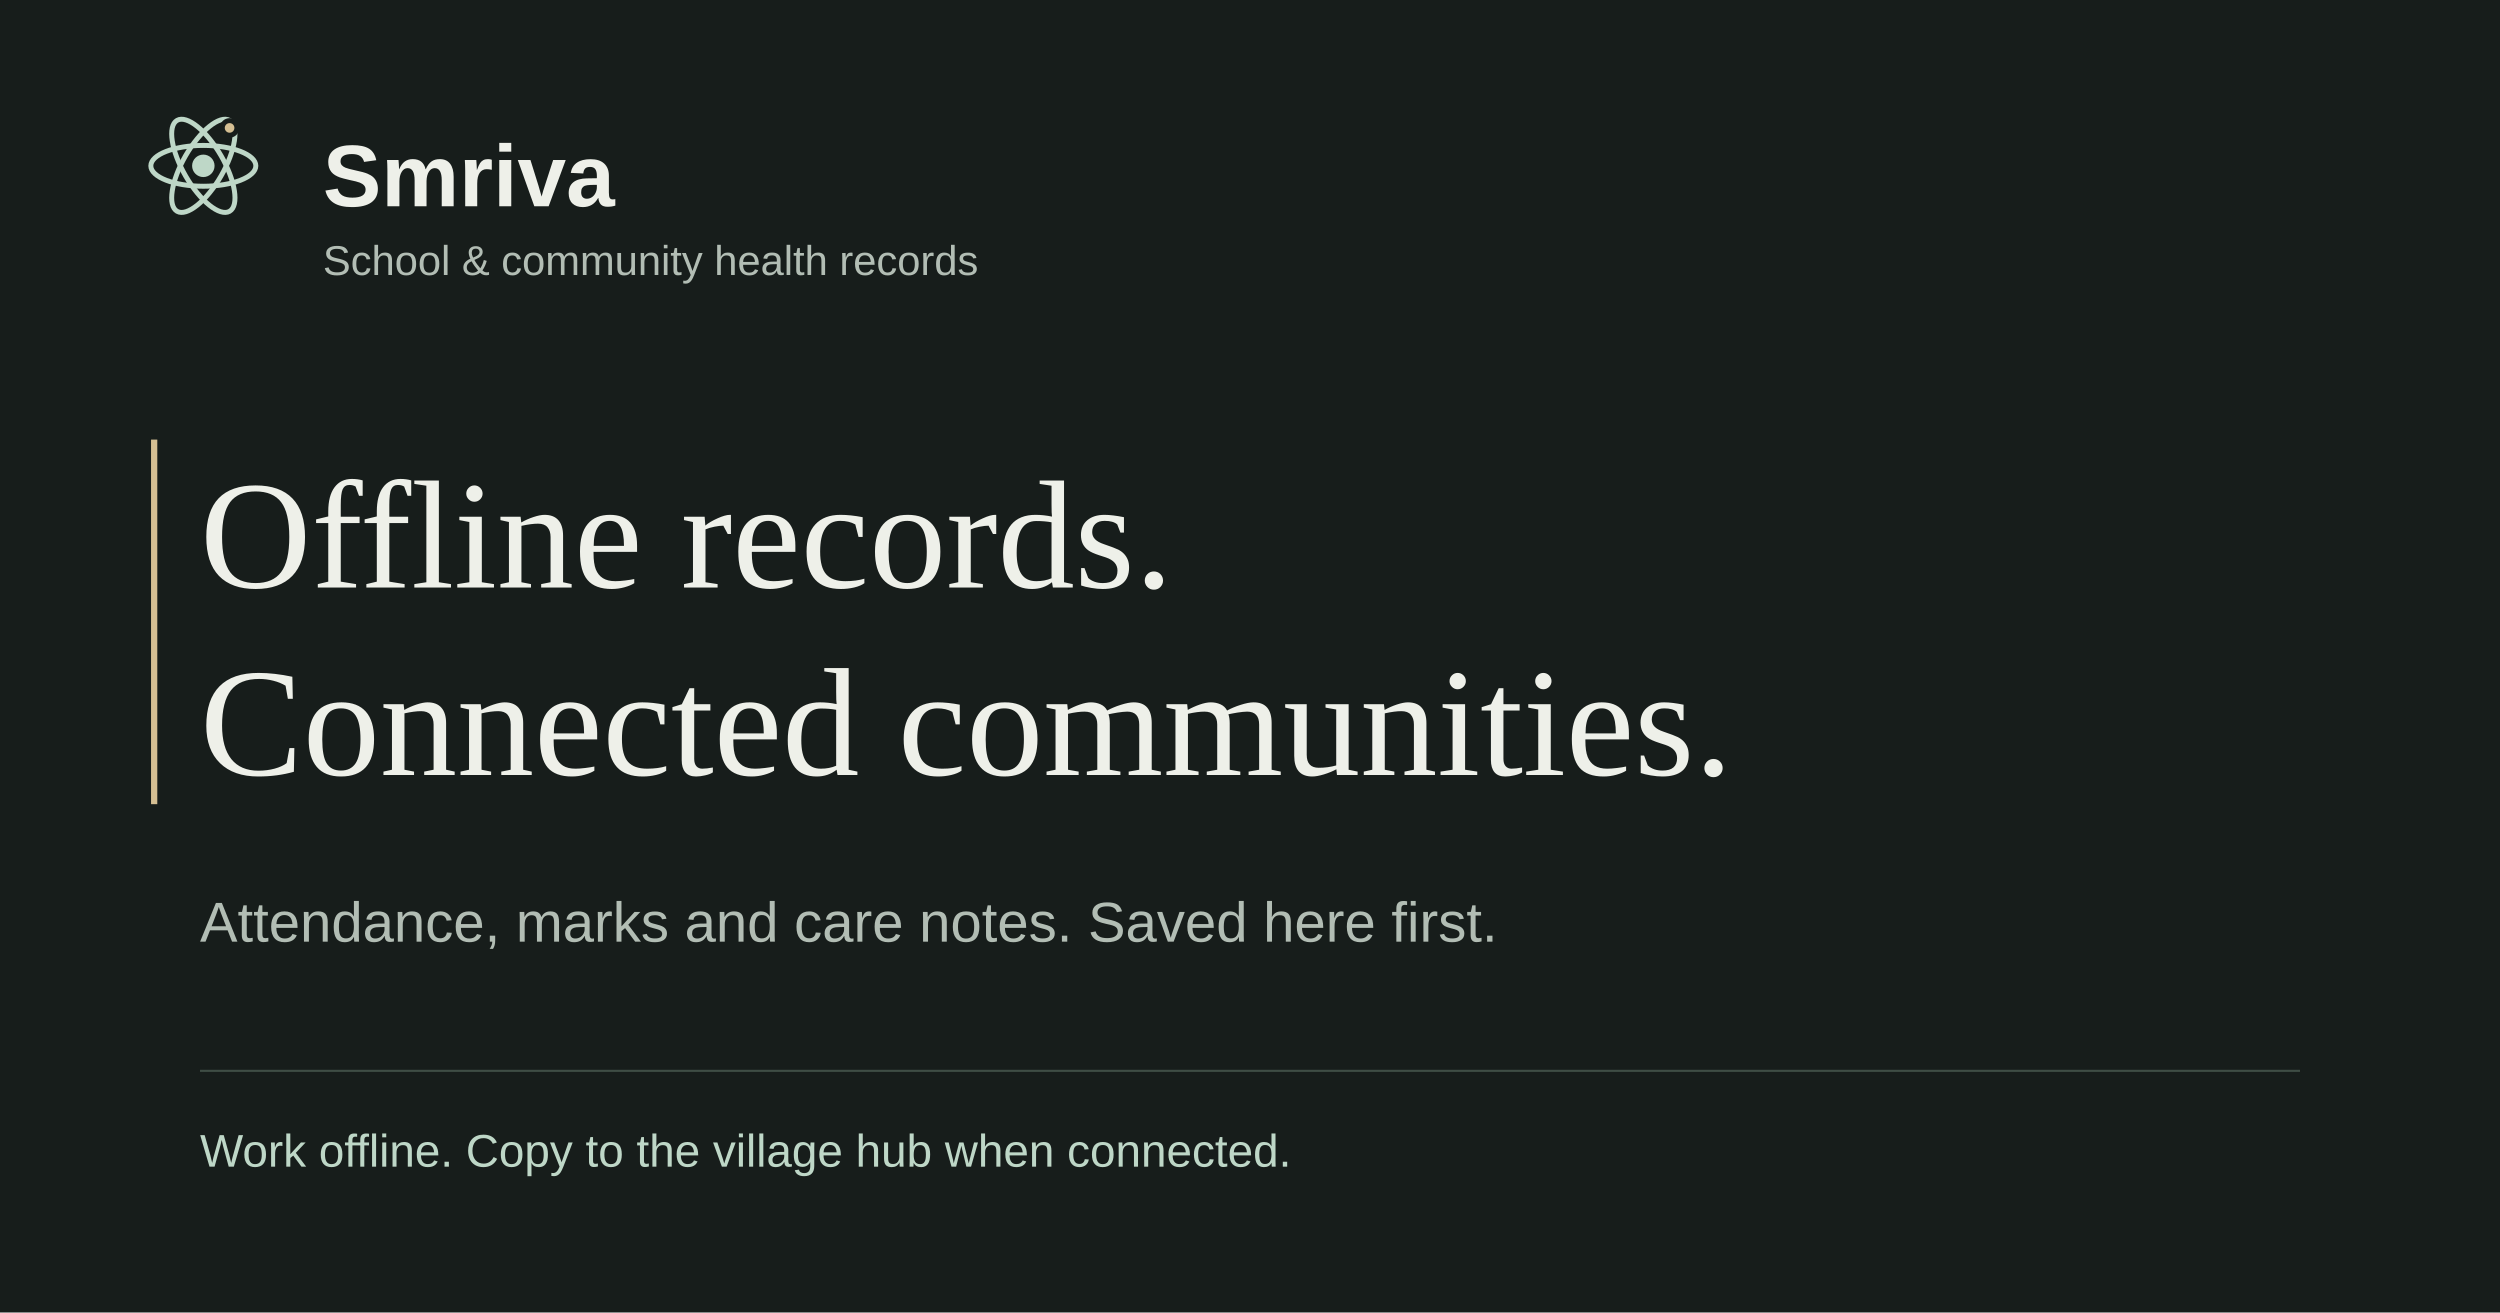
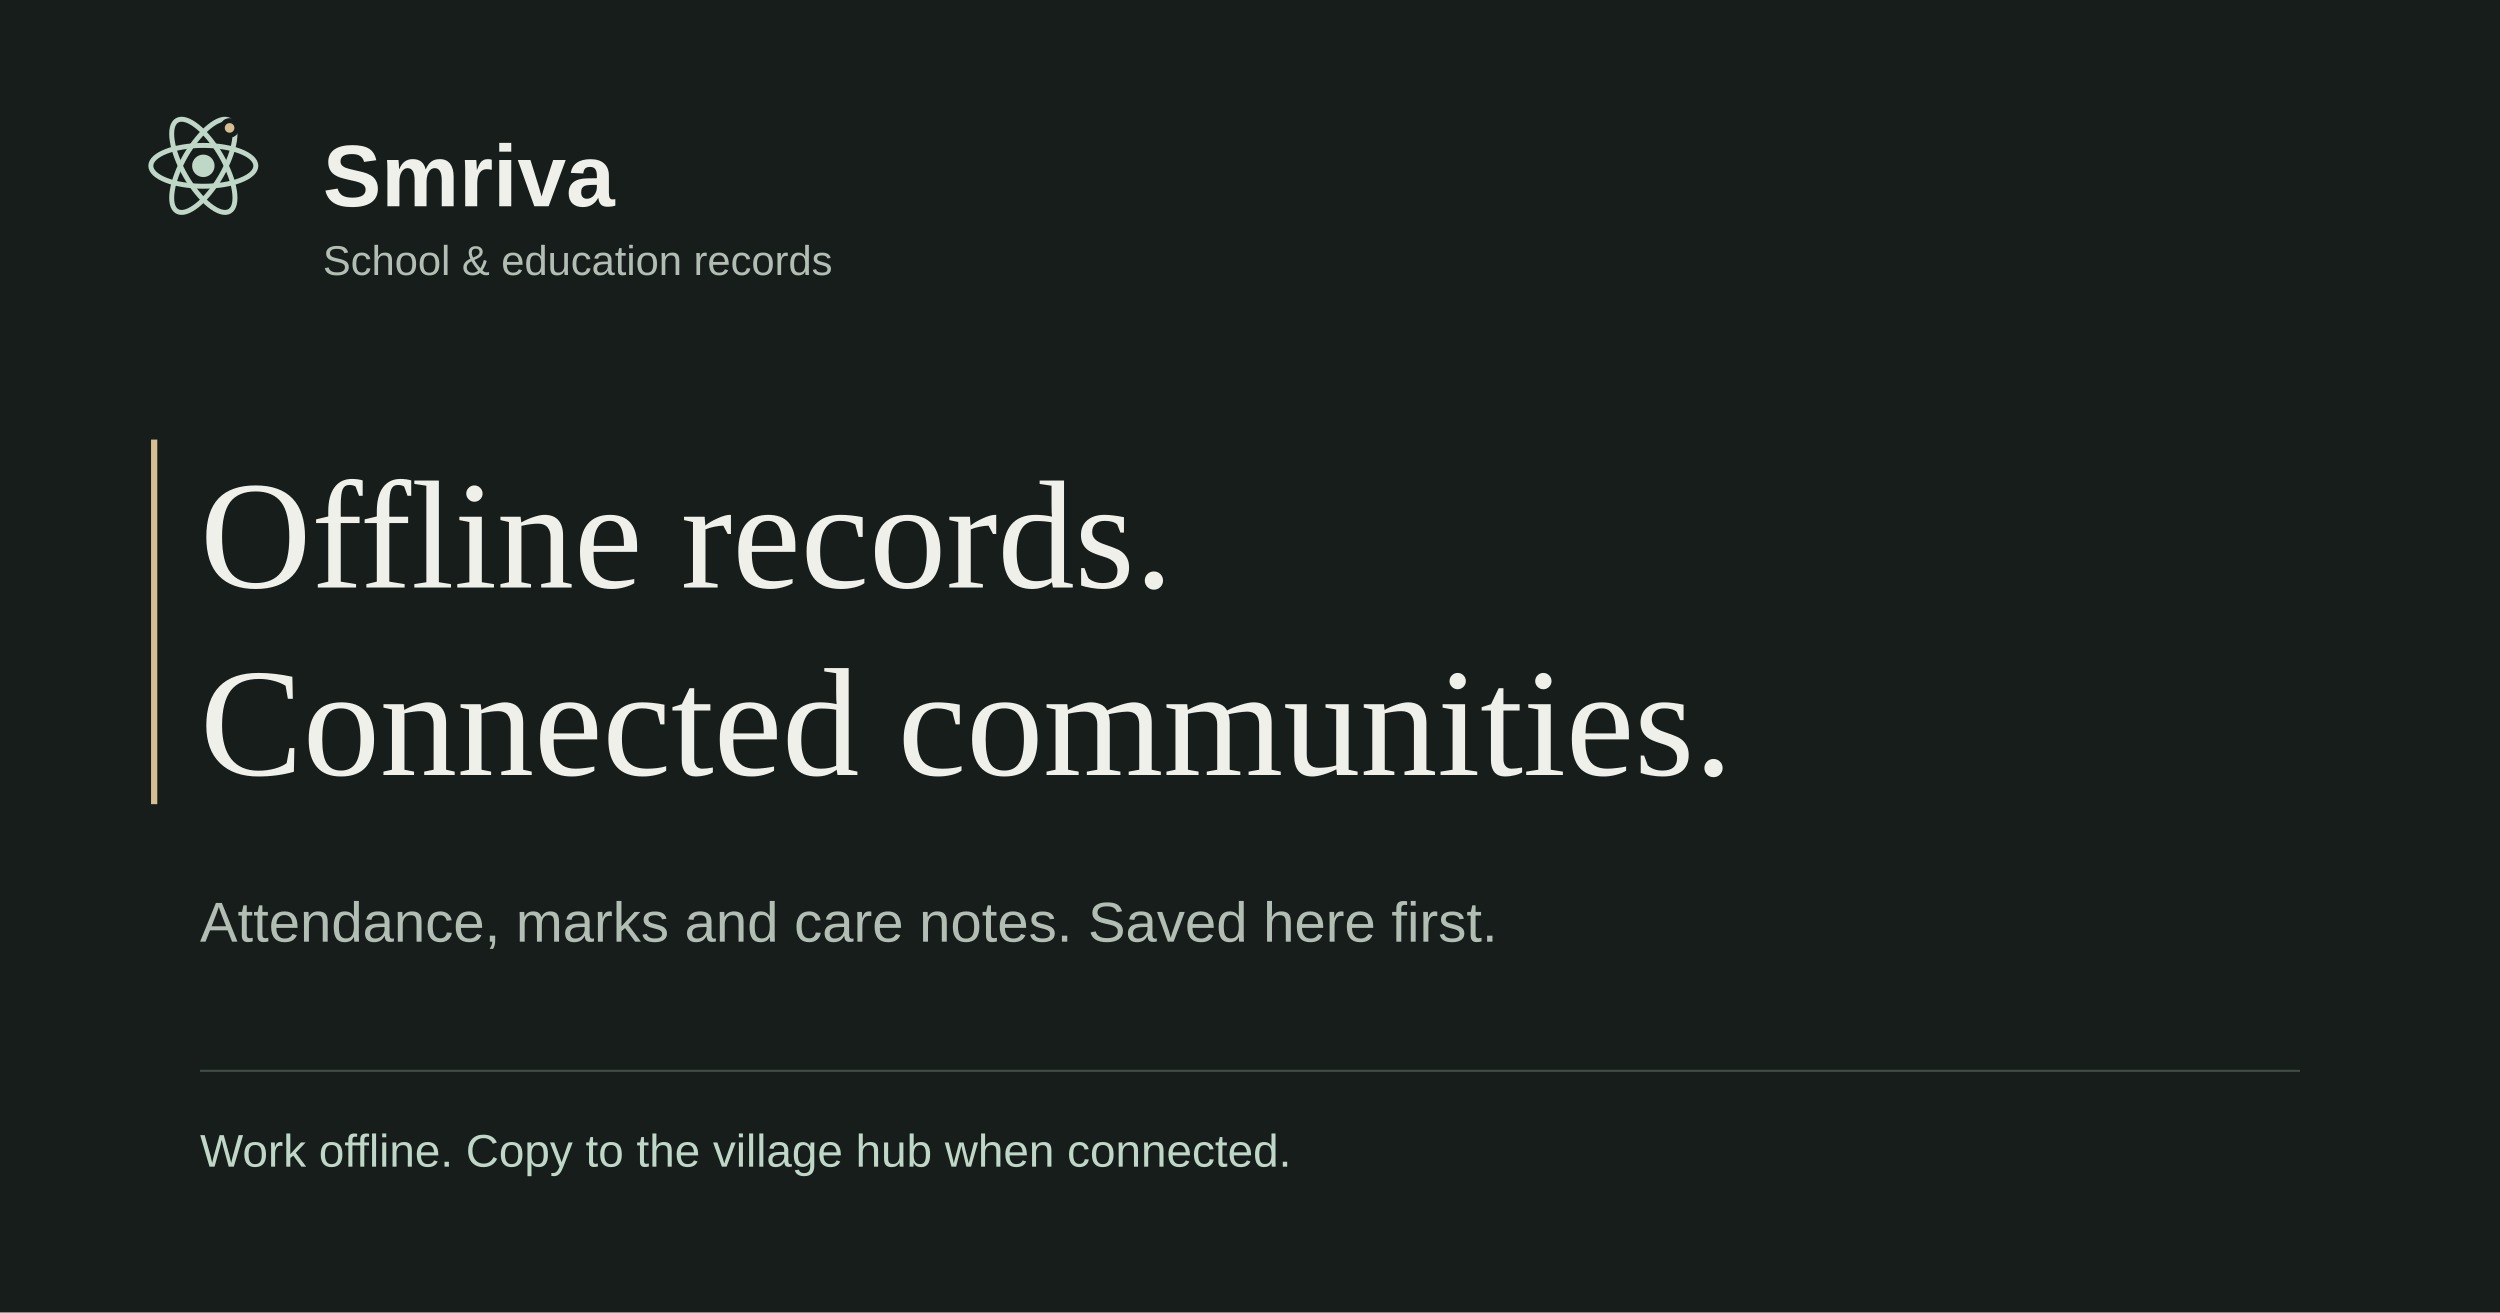
<svg xmlns="http://www.w3.org/2000/svg" width="1200" height="630" viewBox="0 0 1200 630">
  <rect width="1200" height="630" fill="#171d1b" />
  <g transform="translate(64 46) scale(1.4)" fill="none" stroke="#bed7c7" stroke-width="1.7">
    <ellipse cx="24" cy="24" rx="18" ry="7" />
    <ellipse cx="24" cy="24" rx="18" ry="7" transform="rotate(60 24 24)" />
    <ellipse cx="24" cy="24" rx="18" ry="7" transform="rotate(120 24 24)" />
    <circle cx="24" cy="24" r="3" fill="#bed7c7" />
    <circle cx="33" cy="11" r="2.5" fill="#d5bf93" stroke="#171d1b" />
  </g>
  <g font-family="Segoe UI, Arial, Helvetica, sans-serif">
    <text x="155" y="99" fill="#eef0e9" font-size="42" font-weight="600">Smriva</text>
-     <text x="155" y="132" fill="#b2bdb4" font-size="20">School &amp; community health records</text>
+     <text x="155" y="132" fill="#b2bdb4" font-size="20">School &amp; education records</text>
    <path d="M74 211V386" stroke="#d5bf93" stroke-width="3" />
    <g font-family="Georgia, 'Times New Roman', serif" fill="#eef0e9" font-size="74">
      <text x="96" y="282">Offline records.</text>
      <text x="96" y="372">Connected communities.</text>
    </g>
    <text x="96" y="452" fill="#b2bdb4" font-size="27">
      Attendance, marks and care notes. Saved here first.
    </text>
    <path d="M96 514H1104" stroke="#3f4d45" />
    <text x="96" y="560" fill="#bed7c7" font-size="22">
      Work offline. Copy to the village hub when connected.
    </text>
  </g>
</svg>
